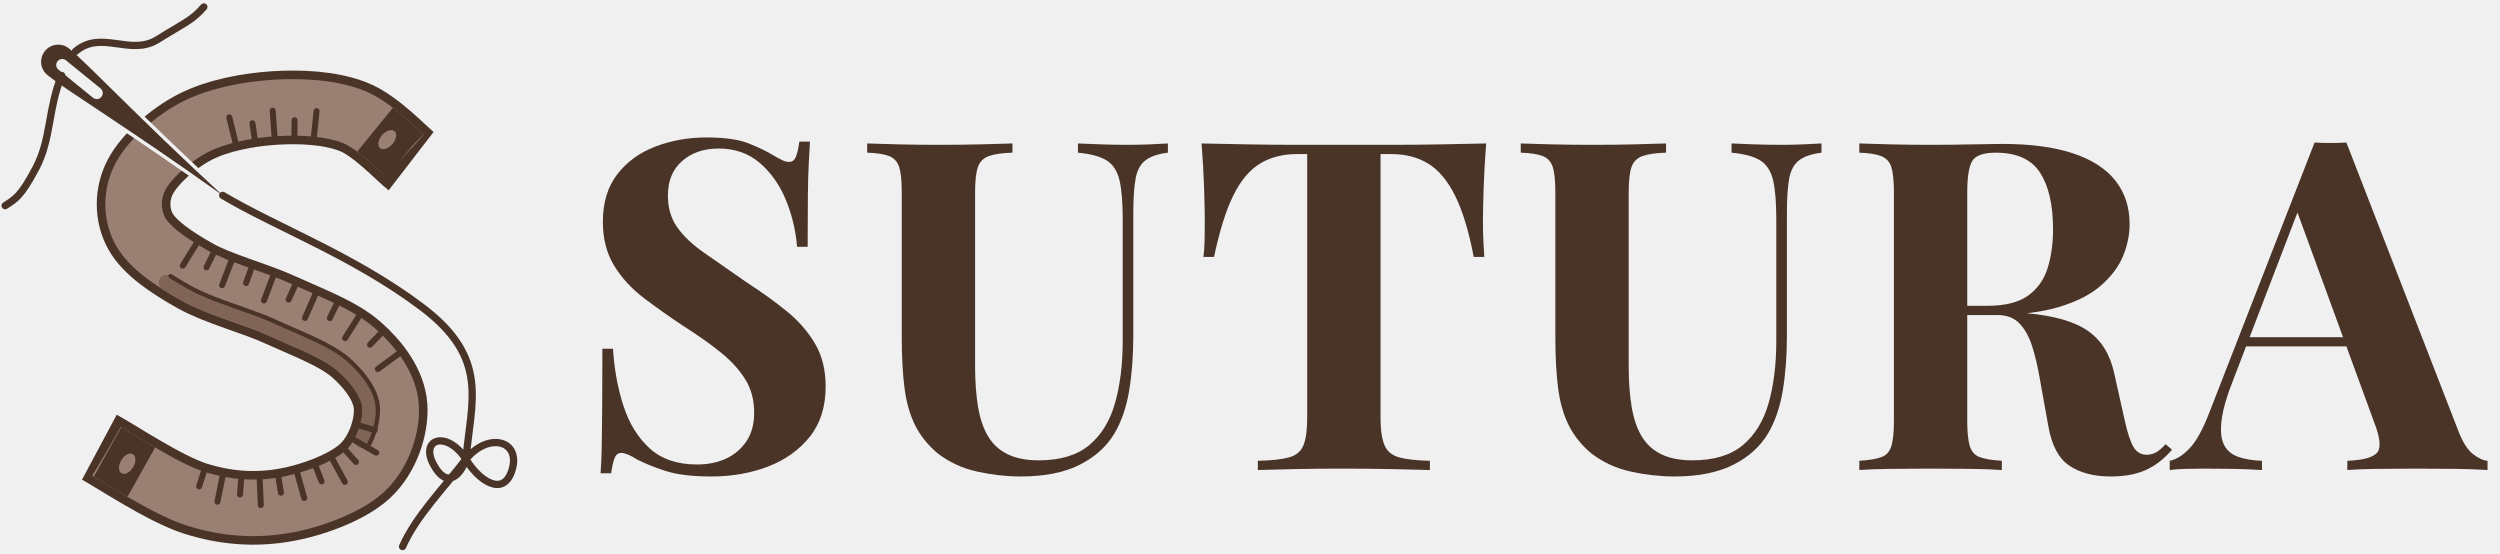
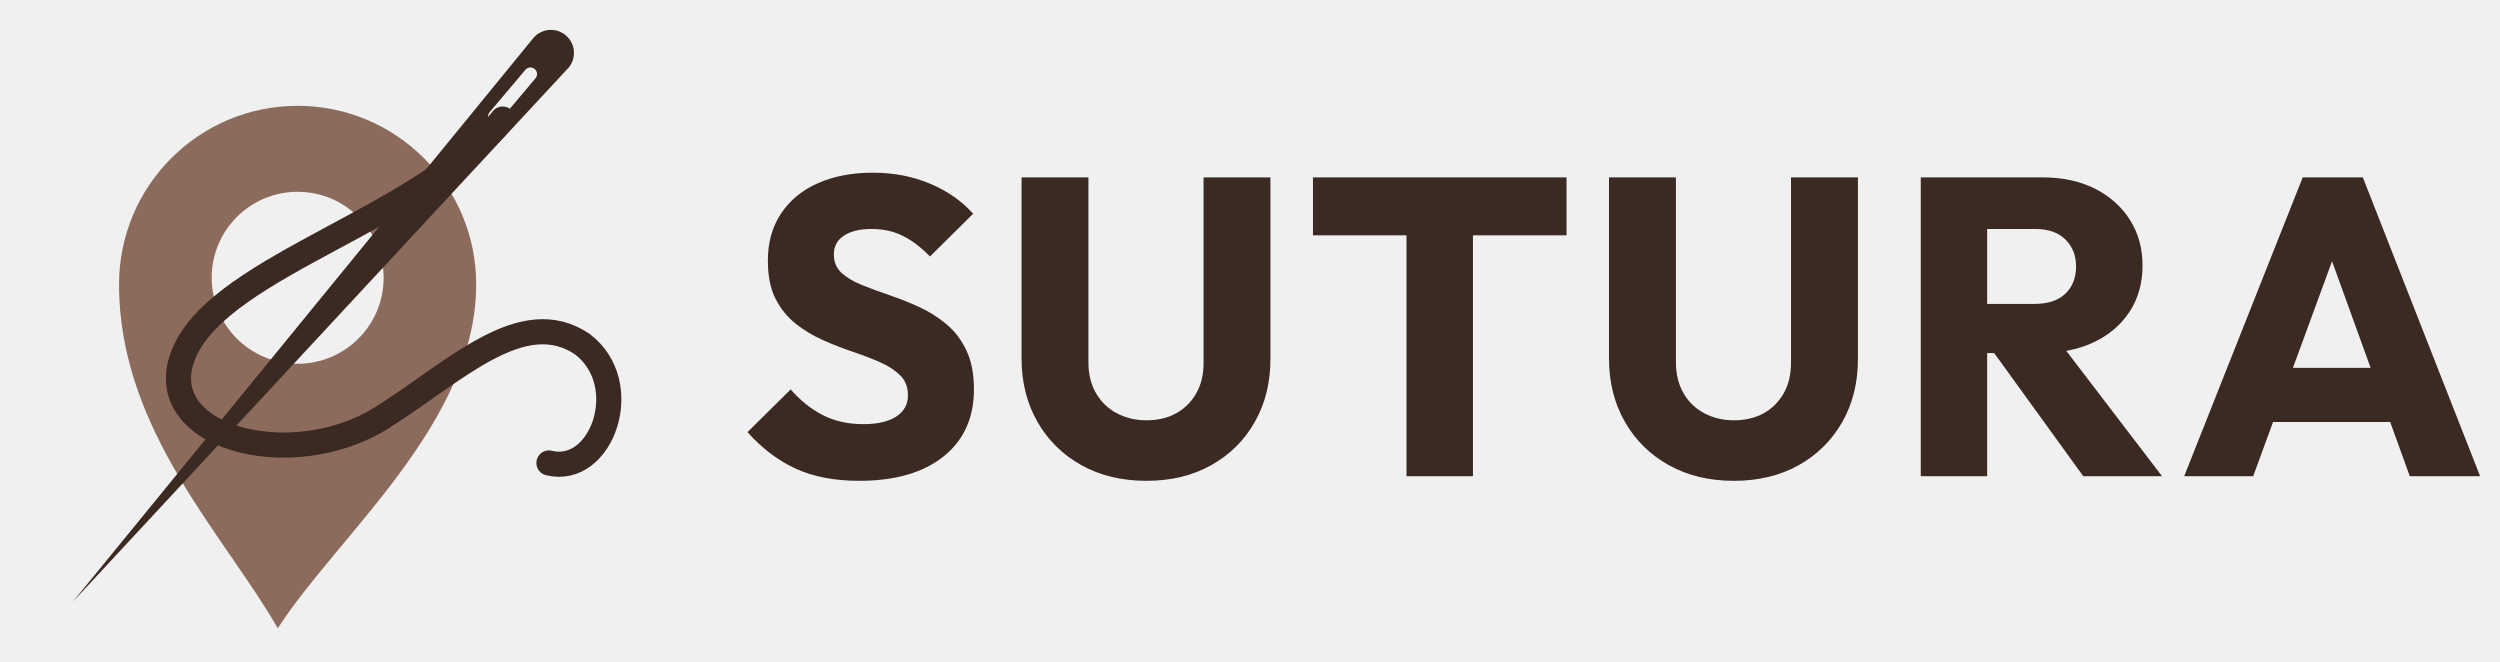
- <svg xmlns="http://www.w3.org/2000/svg" viewBox="0 0 542 120" role="img" aria-label="SUTURA">
-   <svg width="114.2" height="120" viewBox="150 92 615 646">
-     <mask id="lkg">
-       <rect x="0" y="0" width="912" height="864" fill="#fff" />
-       <path transform="translate(218 164) rotate(39.1)" d="M0 -20C28 -20 111.3 -8.5 247.4 0C111.3 8.5 28 20 0 20A20 20 0 0 1 0 -20Z" fill="#000" stroke="#000" stroke-width="8" stroke-linejoin="round" />
+ <svg xmlns="http://www.w3.org/2000/svg" viewBox="0 0 378 100" role="img" aria-label="SUTURA">
+   <g transform="translate(0 0) scale(1)">
+     <mask id="eye-l">
+       <rect width="100" height="100" fill="#fff" />
+       <path d="M80.2 11.2L74.8 17.6" stroke="#000" stroke-width="2" stroke-linecap="round" />
    </mask>
-     <g mask="url(#lkg)">
-       <path d="M630,280C618.7,271.3 588.7,238.3 562,228C535.3,217.7 500.7,216 470,218C439.3,220 404,226.7 378,240C352,253.3 324.7,277.7 314,298C303.3,318.3 303.3,342.7 314,362C324.7,381.3 350.7,398.7 378,414C405.3,429.3 446.7,439.7 478,454C509.3,468.3 544.7,481.3 566,500C587.3,518.7 604.3,542.3 606,566C607.7,589.7 597,622.7 576,642C555,661.3 513,676.7 480,682C447,687.3 413.7,685.3 378,674C342.3,662.7 284.7,624 266,614" fill="none" stroke="#4A3428" stroke-width="86" stroke-linejoin="round" />
-       <path d="M630,280C618.7,271.3 588.7,238.3 562,228C535.3,217.7 500.7,216 470,218C439.3,220 404,226.7 378,240C352,253.3 324.7,277.7 314,298C303.3,318.3 303.3,342.7 314,362C324.7,381.3 350.7,398.7 378,414C405.3,429.3 446.7,439.7 478,454C509.3,468.3 544.7,481.3 566,500C587.3,518.7 604.3,542.3 606,566C607.7,589.7 597,622.7 576,642C555,661.3 513,676.7 480,682C447,687.3 413.7,685.3 378,674C342.3,662.7 284.7,624 266,614" fill="none" stroke="#9A8073" stroke-width="66" stroke-dasharray="1198.4 1218.4" stroke-dashoffset="-10" stroke-linejoin="round" />
-       <path d="M344.3,421.9L346,422.9L347.6,424L349.3,425L351,426L352.7,427.1L354.4,428.1L356,429.1L357.7,430.1L359.4,431.1L361.1,432L362.8,433L364.6,434L366.3,434.9L367.7,435.7L369.7,436.8L371.7,437.8L373.7,438.8L375.7,439.8L377.7,440.8L379.7,441.8L381.8,442.7L383.8,443.6L385.9,444.5L388,445.4L390.1,446.3L392.2,447.1L394.3,448L396.5,448.8L398.6,449.7L400.7,450.5L402.9,451.3L405,452.1L407.2,452.9L409.3,453.7L411.5,454.5L413.6,455.3L415.8,456L417.9,456.8L420.1,457.6L422.2,458.3L424.3,459.1L426.5,459.8L428.6,460.6L430.7,461.3L432.8,462.1L434.9,462.8L437,463.6L439.1,464.3L441.1,465.1L443.1,465.8L445.2,466.6L447.2,467.3L449.2,468L451.1,468.8L453.1,469.5L455,470.3L456.9,471.1L458.7,471.8L460.6,472.6L462.4,473.3L464.1,474.1L465.9,474.9L467.6,475.6L469,476.3L470.9,477.2L472.9,478L474.9,478.9L476.8,479.8L478.8,480.6L480.7,481.5L482.7,482.4L484.6,483.2L486.6,484.1L488.5,484.9L490.4,485.8L492.3,486.6L494.3,487.4L496.2,488.3L498.1,489.1L499.9,489.9L501.8,490.8L503.7,491.6L505.5,492.4L507.4,493.3L509.2,494.1L511,494.9L512.8,495.8L514.5,496.6L516.3,497.4L518,498.3L519.7,499.1L521.4,500L523,500.8L524.7,501.6L526.3,502.5L527.9,503.3L529.4,504.2L530.9,505L532.4,505.9L533.9,506.7L535.3,507.6L536.7,508.4L538.1,509.2L539.4,510.1L540.7,510.9L542,511.8L543.2,512.6L544.4,513.5L545.6,514.3L546.7,515.2L547.7,516L548.7,516.8L549.7,517.7L550.5,518.3L551.6,519.3L552.7,520.3L553.7,521.3L554.8,522.3L555.9,523.3L556.9,524.3L557.9,525.3L558.9,526.3L559.9,527.4L560.9,528.4L561.9,529.5L562.8,530.5L563.7,531.6L564.7,532.6L565.5,533.7L566.4,534.7L567.3,535.8L568.1,536.9L568.9,537.9L569.7,539L570.5,540L571.2,541.1L571.9,542.2L572.6,543.2L573.3,544.3L573.9,545.3L574.6,546.4L575.2,547.4L575.7,548.4L576.3,549.5L576.8,550.5L577.3,551.5L577.8,552.5L578.3,553.5L578.7,554.5L579.1,555.5L579.5,556.4L579.8,557.4L580.1,558.3L580.4,559.3L580.7,560.2L580.9,561.1L581.2,562L581.4,562.9L581.5,563.7L581.7,564.6L581.8,565.4L581.9,566.3L582,567.1L582.1,567.6L582.1,568.6L582.2,569.6L582.2,570.5L582.2,571.6L582.1,572.6L582.1,573.7L582,574.8L581.9,575.9L581.8,577.1L581.7,578.3L581.6,579.5L581.4,580.7L581.2,581.9L581,583.1L580.7,584.4L580.4,585.7L580.1,586.9L579.8,588.2L579.5,589.5L579.1,590.8L578.8,592.1L578.4,593.4L577.9,594.7L577.5,596L577,597.2L576.5,598.5L576,599.8L575.5,601.1L574.9,602.3L574.4,603.6L573.8,604.8L573.2,606" fill="none" stroke="#806556" stroke-width="18" stroke-linecap="round" />
-       <path d="M349.1,414.3L350.8,415.3L352.4,416.3L354,417.3L355.7,418.3L357.3,419.3L359,420.3L360.6,421.3L362.3,422.3L364,423.3L365.6,424.2L367.3,425.2L369,426.1L370.7,427.1L372,427.8L373.9,428.8L375.8,429.8L377.7,430.8L379.6,431.7L381.5,432.7L383.5,433.6L385.5,434.5L387.5,435.4L389.5,436.2L391.5,437.1L393.5,438L395.6,438.8L397.7,439.6L399.7,440.5L401.8,441.3L403.9,442.1L406,442.9L408.1,443.7L410.3,444.5L412.4,445.2L414.5,446L416.7,446.8L418.8,447.6L420.9,448.3L423.1,449.1L425.2,449.8L427.3,450.6L429.5,451.3L431.6,452.1L433.7,452.8L435.8,453.6L437.9,454.3L440,455.1L442.1,455.9L444.2,456.6L446.3,457.4L448.3,458.1L450.3,458.9L452.4,459.6L454.3,460.4L456.3,461.2L458.3,461.9L460.2,462.7L462.1,463.5L464,464.3L465.9,465.1L467.7,465.8L469.5,466.6L471.3,467.4L472.7,468.1L474.7,469L476.6,469.8L478.5,470.7L480.5,471.6L482.4,472.4L484.3,473.3L486.3,474.1L488.2,475L490.2,475.8L492.1,476.7L494,477.5L496,478.3L497.9,479.2L499.8,480L501.7,480.9L503.6,481.7L505.5,482.6L507.4,483.4L509.2,484.2L511.1,485.1L512.9,485.9L514.8,486.8L516.6,487.6L518.4,488.5L520.2,489.3L521.9,490.2L523.7,491L525.4,491.9L527.1,492.8L528.8,493.6L530.5,494.5L532.1,495.4L533.7,496.3L535.3,497.2L536.9,498L538.4,498.9L540,499.8L541.4,500.7L542.9,501.6L544.3,502.5L545.7,503.4L547.1,504.4L548.4,505.3L549.7,506.2L550.9,507.1L552.2,508L553.3,509L554.5,509.9L555.6,510.8L556.4,511.5L557.6,512.6L558.7,513.6L559.9,514.7L561,515.7L562.1,516.8L563.2,517.9L564.3,519L565.4,520.1L566.5,521.2L567.5,522.3L568.5,523.4L569.5,524.5L570.5,525.7L571.5,526.8L572.5,527.9L573.4,529.1L574.3,530.2L575.2,531.4L576.1,532.5L577,533.7L577.8,534.8L578.6,536L579.4,537.1L580.2,538.3L580.9,539.5L581.6,540.6L582.3,541.8L583,542.9L583.6,544.1L584.3,545.3L584.9,546.4L585.4,547.6L586,548.7L586.5,549.9L587,551L587.4,552.1L587.9,553.3L588.3,554.4L588.7,555.5L589,556.6L589.3,557.7L589.6,558.8L589.9,559.9L590.2,561L590.4,562.1L590.6,563.1L590.7,564.2L590.9,565.2L591,566.3L591,567L591.1,568.2L591.1,569.3L591.2,570.5L591.2,571.7L591.1,572.9L591.1,574.1L591,575.4L590.9,576.7L590.8,578L590.6,579.3L590.5,580.7L590.3,582L590,583.4L589.8,584.8L589.5,586.2L589.2,587.6L588.9,589L588.6,590.4L588.2,591.8L587.8,593.3L587.4,594.7L586.9,596.1L586.5,597.5L586,599L585.4,600.4L584.9,601.8L584.3,603.2L583.8,604.6L583.2,606L582.5,607.4L581.9,608.7L581.2,610.1" fill="none" stroke="#4A3428" stroke-width="5" stroke-linecap="round" />
-       <path d="M622.2,273.2L621.1,272.3L620,271.2L618.9,270.2L617.8,269.1L616.6,268L615.4,266.9L614.1,265.7L612.8,264.6L611.5,263.4L610.2,262.2L608.8,260.9L607.5,259.7L606.1,258.4L604.7,257.2L603.2,255.9L601.8,254.6L600.3,253.3L598.8,252.1L597.3,250.8L595.7,249.5L594.2,248.3L592.6,247L591.1,245.8L589.5,244.6L587.9,243.3" fill="none" stroke="#4A3428" stroke-width="66" />
-       <ellipse cx="602.1" cy="254.9" rx="8" ry="13" transform="rotate(-139 602.1 254.9)" fill="#9A8073" />
-       <path d="M315,643.1L312.5,641.7L310,640.2L307.5,638.7L305,637.3L302.6,635.8L300.2,634.4L297.9,633L295.6,631.6L293.3,630.2L291.1,628.9L289,627.6L286.9,626.3L284.8,625.1L282.8,623.9L280.9,622.7L279.1,621.6L277.3,620.5L275.5,619.5" fill="none" stroke="#4A3428" stroke-width="66" />
-       <ellipse cx="298.5" cy="633.3" rx="8" ry="13" transform="rotate(-149 298.5 633.3)" fill="#9A8073" />
-       <path d="M516.5,251.4L519.6,221.6M493.8,250.3L493.9,232.3M470.5,251L468.4,221.1M447.4,253.6L444.7,235.8M424.9,258L417.7,228.9M379.2,376.4L363.4,402M399.1,387.8L391.1,404M420.1,396.9L409.3,424.9M443.4,405.3L437.3,422.3M468.8,414.6L458.2,442.6M494.4,425.2L487,441.6M518.1,435.7L506.1,463.1M543,447L535.1,463.2M568.9,461.3L552.9,486.6M594.4,481.3L582,494.3M615.4,504.9L591.2,522.7M570.3,588.9L587.6,594M563.3,605.4L589.2,620.4M553.5,617.8L565.6,631.2M538.3,628.2L552.6,654.5M518.9,637.2L525.5,653.9M497.1,644.4L505.2,673.3M475.1,649.4L478,667.1M453.2,651.6L454.5,681.6M431.6,651.3L430.2,669.2M409.8,648.2L403.9,677.6M388,642.5L382.5,659.7" fill="none" stroke="#4A3428" stroke-width="7" stroke-linecap="round" />
-     </g>
-     <path transform="translate(218 164) rotate(39.1)" fill-rule="evenodd" fill="#4A3428" d="M0 -20C28 -20 111.3 -8.5 247.4 0C111.3 8.5 28 20 0 20A20 20 0 0 1 0 -20ZM6 -7H58A7 7 0 0 1 58 7H6A7 7 0 0 1 6 -7Z" />
-     <path d="M238 152C268 126 302 158 334 138S374 116 388 100M222 180C206 218 210 254 192 288S168 324 156 332M410 320C474 358 562 390 642 450S700 560 694 628M694 628C672 594 640 604 656 634S688 646 694 628M694 628C720 596 758 606 748 640S708 652 694 628M694 628C668 662 636 694 620 730" fill="none" stroke="#4A3428" stroke-width="8.5" stroke-linecap="round" stroke-linejoin="round" />
-   </svg>
-   <path fill="#4A3428" transform="translate(124.7 101.9)" d="M28.40-72.10L28.40-72.10Q34.30-72.10 37.50-70.85Q40.70-69.60 43-68.20L43-68.20Q44.20-67.50 44.95-67.15Q45.70-66.80 46.40-66.80L46.40-66.80Q47.40-66.80 47.85-67.90Q48.30-69 48.60-71.20L48.60-71.20L50.90-71.20Q50.80-69.30 50.65-66.65Q50.50-64 50.45-59.70Q50.40-55.40 50.40-48.40L50.40-48.40L48.10-48.40Q47.70-53.60 45.70-58.50Q43.70-63.40 40.05-66.55Q36.40-69.70 31.10-69.70L31.10-69.70Q26.30-69.70 23.20-67Q20.10-64.30 20.10-59.50L20.10-59.50Q20.10-55.50 22.10-52.65Q24.10-49.80 27.95-47.10Q31.80-44.40 37.30-40.60L37.30-40.60Q42.10-37.50 45.90-34.40Q49.70-31.30 52-27.40Q54.30-23.50 54.30-18.10L54.30-18.10Q54.30-11.50 50.85-7.20Q47.40-2.90 41.80-0.75Q36.20 1.40 29.50 1.40L29.50 1.40Q23.30 1.40 19.60 0.20Q15.90-1 13.40-2.30L13.40-2.30Q11.20-3.70 10-3.70L10-3.70Q9-3.70 8.55-2.60Q8.10-1.50 7.80 0.70L7.80 0.70L5.50 0.70Q5.70-1.70 5.75-4.90Q5.80-8.10 5.85-13.25Q5.90-18.40 5.90-26.30L5.90-26.30L8.20-26.30Q8.60-19.70 10.45-13.95Q12.30-8.20 16.15-4.70Q20-1.20 26.40-1.20L26.40-1.20Q29.90-1.20 32.65-2.45Q35.40-3.70 37.10-6.20Q38.80-8.70 38.80-12.40L38.80-12.40Q38.80-16.60 36.85-19.70Q34.90-22.80 31.55-25.50Q28.20-28.20 23.80-31L23.80-31Q19.10-34.10 15-37.20Q10.90-40.30 8.45-44.30Q6-48.30 6-53.80L6-53.80Q6-60.10 9.15-64.15Q12.30-68.20 17.45-70.15Q22.60-72.10 28.40-72.10ZM128.50-70.80L128.50-70.80L128.50-68.80Q125.30-68.40 123.65-67.15Q122-65.90 121.50-63.20Q121-60.50 121-55.60L121-55.60L121-29.10Q121-22.60 120.10-17.20Q119.20-11.80 116.90-7.90L116.90-7.90Q114.30-3.60 109.30-1.10Q104.30 1.40 96.60 1.40L96.60 1.40Q92 1.40 87.20 0.35Q82.40-0.70 78.60-3.60L78.60-3.60Q75.40-6.30 73.70-9.70Q72-13.10 71.40-17.75Q70.80-22.40 70.80-28.80L70.80-28.80L70.80-60.20Q70.80-63.90 70.25-65.65Q69.70-67.40 68.10-68.05Q66.50-68.70 63.30-68.80L63.30-68.80L63.30-70.80Q65.80-70.70 70.05-70.60Q74.30-70.50 78.90-70.50L78.90-70.50Q83.50-70.50 87.75-70.60Q92-70.70 94.80-70.80L94.80-70.80L94.80-68.80Q91.40-68.70 89.65-68.05Q87.90-67.40 87.30-65.65Q86.70-63.90 86.70-60.20L86.70-60.20L86.70-22.50Q86.70-17.50 87.35-13.65Q88-9.80 89.55-7.25Q91.10-4.70 93.80-3.40Q96.50-2.10 100.50-2.10L100.50-2.10Q107.50-2.10 111.45-5.40Q115.40-8.70 117.05-14.55Q118.70-20.40 118.70-28L118.70-28L118.70-54.40Q118.70-59.90 118-62.85Q117.30-65.80 115.25-67.10Q113.20-68.40 109-68.80L109-68.80L109-70.80Q110.90-70.70 114-70.60Q117.10-70.50 119.80-70.50L119.80-70.50Q122.20-70.50 124.55-70.60Q126.90-70.70 128.50-70.80ZM197.50-70.80L197.50-70.80Q197.10-65.70 196.95-61Q196.80-56.30 196.80-53.80L196.80-53.80Q196.80-51.60 196.90-49.60Q197-47.60 197.10-46.20L197.10-46.20L194.80-46.20Q193.20-54.60 190.75-59.50Q188.30-64.40 184.90-66.45Q181.50-68.50 176.90-68.50L176.90-68.50L174.60-68.50L174.60-11.40Q174.60-7.40 175.45-5.40Q176.30-3.40 178.60-2.75Q180.90-2.10 185.30-2L185.30-2L185.30 0Q182.20-0.10 177.05-0.20Q171.90-0.30 166.30-0.30L166.30-0.30Q160.80-0.30 155.90-0.20Q151-0.10 148 0L148 0L148-2Q152.50-2.10 154.80-2.75Q157.10-3.40 157.90-5.40Q158.70-7.40 158.70-11.40L158.70-11.40L158.70-68.50L156.50-68.50Q151.90-68.50 148.50-66.45Q145.10-64.40 142.70-59.55Q140.30-54.70 138.50-46.20L138.50-46.20L136.20-46.20Q136.40-47.60 136.45-49.60Q136.50-51.60 136.50-53.80L136.50-53.80Q136.50-56.30 136.35-61Q136.20-65.70 135.80-70.80L135.80-70.80Q140.40-70.70 145.85-70.60Q151.30-70.50 156.80-70.50Q162.30-70.50 166.70-70.50L166.70-70.50Q171.20-70.50 176.65-70.50Q182.10-70.50 187.60-70.60Q193.10-70.70 197.50-70.80ZM270.20-70.80L270.20-70.80L270.20-68.80Q267-68.40 265.35-67.15Q263.70-65.90 263.20-63.20Q262.70-60.50 262.70-55.60L262.70-55.60L262.70-29.10Q262.70-22.60 261.80-17.20Q260.90-11.80 258.60-7.90L258.60-7.90Q256-3.60 251.00-1.10Q246.00 1.40 238.30 1.40L238.30 1.40Q233.70 1.40 228.90 0.35Q224.10-0.70 220.30-3.60L220.30-3.60Q217.10-6.30 215.40-9.70Q213.70-13.10 213.10-17.75Q212.50-22.40 212.50-28.80L212.50-28.80L212.50-60.20Q212.50-63.90 211.95-65.65Q211.40-67.40 209.80-68.05Q208.20-68.70 205.00-68.80L205.00-68.80L205.00-70.80Q207.50-70.70 211.75-70.60Q216.00-70.50 220.60-70.50L220.60-70.50Q225.20-70.50 229.45-70.60Q233.70-70.70 236.50-70.80L236.50-70.80L236.50-68.80Q233.10-68.70 231.35-68.05Q229.60-67.40 229.00-65.65Q228.40-63.90 228.40-60.20L228.40-60.20L228.40-22.50Q228.40-17.50 229.05-13.65Q229.70-9.80 231.25-7.25Q232.80-4.70 235.50-3.40Q238.20-2.10 242.20-2.10L242.20-2.10Q249.20-2.10 253.15-5.40Q257.10-8.70 258.75-14.55Q260.40-20.40 260.40-28L260.40-28L260.40-54.40Q260.40-59.90 259.70-62.85Q259-65.80 256.95-67.10Q254.90-68.40 250.70-68.80L250.70-68.80L250.70-70.80Q252.60-70.70 255.70-70.60Q258.80-70.50 261.50-70.50L261.50-70.50Q263.90-70.50 266.25-70.60Q268.60-70.70 270.20-70.80ZM278.40-68.80L278.40-70.80Q280.90-70.70 285.15-70.60Q289.40-70.50 293.60-70.50L293.60-70.50Q298.40-70.50 302.90-70.60Q307.40-70.70 309.30-70.70L309.30-70.70Q318.60-70.70 324.75-68.65Q330.90-66.60 333.95-62.70Q337-58.80 337-53.30L337-53.30Q337-49.90 335.60-46.45Q334.20-43 330.85-40.05Q327.50-37.10 321.70-35.35Q315.90-33.60 307.10-33.60L307.10-33.60L297.50-33.60L297.50-35.60L306.10-35.60Q312-35.60 315.05-37.85Q318.10-40.10 319.25-43.85Q320.40-47.60 320.40-52.20L320.40-52.20Q320.40-60.10 317.60-64.45Q314.80-68.80 308-68.80L308-68.80Q304.10-68.80 302.95-67.10Q301.80-65.40 301.80-60.20L301.80-60.20L301.80-10.60Q301.80-7 302.35-5.20Q302.90-3.40 304.50-2.80Q306.10-2.20 309.30-2L309.30-2L309.30 0Q306.60-0.20 302.50-0.25Q298.40-0.30 294.20-0.30L294.20-0.30Q289.40-0.30 285.15-0.25Q280.90-0.20 278.40 0L278.40 0L278.40-2Q281.60-2.20 283.20-2.80Q284.80-3.40 285.35-5.20Q285.90-7 285.90-10.60L285.90-10.60L285.90-60.20Q285.90-63.90 285.35-65.65Q284.80-67.40 283.15-68.05Q281.50-68.70 278.40-68.80L278.40-68.80ZM297.50-33.60L297.30-35.30Q301.60-35.20 304.75-34.90Q307.90-34.60 310.30-34.35Q312.70-34.10 314.60-34L314.60-34Q323.70-33.20 328.05-30.10Q332.40-27 333.70-20.80L333.70-20.80L336-10.50Q336.90-6.50 337.90-4.90Q338.90-3.30 340.80-3.30L340.80-3.30Q342.10-3.40 342.95-3.95Q343.80-4.50 344.80-5.60L344.80-5.60L346.20-4.40Q343.50-1.30 340.40 0.05Q337.30 1.40 332.90 1.40L332.90 1.40Q327.50 1.40 324-0.90Q320.50-3.20 319.40-9.40L319.40-9.40L317.60-19.40Q316.90-23.60 315.90-26.75Q314.90-29.90 313.15-31.75Q311.40-33.60 308.30-33.60L308.30-33.60L297.50-33.60ZM384-71L384-71L408.30-8.40Q409.70-4.80 411.45-3.45Q413.20-2.10 414.60-2L414.60-2L414.60 0Q411.60-0.20 407.55-0.25Q403.50-0.30 399.40-0.30L399.40-0.30Q394.80-0.30 390.70-0.25Q386.60-0.20 384.20 0L384.20 0L384.20-2Q389.30-2.20 390.65-3.75Q392-5.30 390-10.40L390-10.40L373-56.90L374.80-59.50L359.60-19.90Q357.40-14.40 356.95-10.90Q356.50-7.40 357.45-5.50Q358.40-3.60 360.55-2.85Q362.70-2.10 365.70-2L365.70-2L365.70 0Q362.40-0.20 359.40-0.25Q356.40-0.30 353.30-0.30L353.30-0.30Q351.10-0.30 349.15-0.25Q347.20-0.20 345.70 0L345.70 0L345.70-2Q347.80-2.40 350-4.70Q352.20-7 354.30-12.50L354.30-12.50L377.10-71Q378.70-70.90 380.55-70.90Q382.40-70.90 384-71ZM362.20-28.80L391-28.80L391-26.80L361.20-26.80L362.20-28.80Z" />
+     <path fill="#8C6B5D" fill-rule="evenodd" d="M42 95C34 81 18 65 18 43A27 27 0 1 1 72 43C72 64 51 81 42 95ZM45 29A13 13 0 1 0 45.01 29Z" />
+     <path fill="#3B2A21" mask="url(#eye-l)" d="M11 91L80.6 5.8A3.4 3.4 0 0 1 86 10.2Z" />
+     <path fill="none" stroke="#3B2A21" stroke-width="3.8" stroke-linecap="round" d="M76 18C64 33 34 40 28 53C22 66 44 72 58 63C69 56 79 46 88 52C96 58 91 72 83 70" />
+   </g>
+   <path fill="#3B2A21" transform="translate(112 0)" d="M17.92 72.70L17.92 72.70Q12.35 72.70 8.35 70.88Q4.35 69.06 1.02 65.34L1.02 65.34L7.55 58.88Q9.73 61.38 12.38 62.75Q15.04 64.13 18.56 64.13L18.56 64.13Q21.76 64.13 23.52 62.98Q25.28 61.82 25.28 59.78L25.28 59.78Q25.28 57.92 24.13 56.77Q22.98 55.62 21.09 54.78Q19.20 53.95 16.93 53.18Q14.66 52.42 12.42 51.42Q10.18 50.43 8.29 48.93Q6.40 47.42 5.25 45.15Q4.10 42.88 4.10 39.42L4.10 39.42Q4.10 35.26 6.11 32.26Q8.13 29.25 11.71 27.68Q15.30 26.11 19.97 26.11L19.97 26.11Q24.70 26.11 28.64 27.78Q32.58 29.44 35.14 32.32L35.14 32.32L28.61 38.78Q26.56 36.67 24.48 35.65Q22.40 34.62 19.78 34.62L19.78 34.62Q17.15 34.62 15.62 35.62Q14.08 36.61 14.08 38.46L14.08 38.46Q14.08 40.19 15.23 41.25Q16.38 42.30 18.27 43.07Q20.16 43.84 22.43 44.61Q24.70 45.38 26.94 46.40Q29.18 47.42 31.07 48.99Q32.96 50.56 34.11 52.96Q35.26 55.36 35.26 58.88L35.26 58.88Q35.26 65.34 30.66 69.02Q26.05 72.70 17.92 72.70ZM61.34 72.70L61.34 72.70Q55.77 72.70 51.52 70.34Q47.26 67.97 44.86 63.78Q42.46 59.58 42.46 54.21L42.46 54.21L42.46 26.82L52.57 26.82L52.57 54.78Q52.57 57.47 53.72 59.46Q54.88 61.44 56.89 62.50Q58.91 63.55 61.34 63.55L61.34 63.55Q63.90 63.55 65.82 62.50Q67.74 61.44 68.86 59.49Q69.98 57.54 69.98 54.85L69.98 54.85L69.98 26.82L80.09 26.82L80.09 54.27Q80.09 59.65 77.72 63.81Q75.36 67.97 71.13 70.34Q66.91 72.70 61.34 72.70ZM110.71 72L100.66 72L100.66 27.46L110.71 27.46L110.71 72ZM124.86 35.58L86.52 35.58L86.52 26.82L124.86 26.82L124.86 35.58ZM150.16 72.70L150.16 72.70Q144.60 72.70 140.34 70.34Q136.08 67.97 133.68 63.78Q131.28 59.58 131.28 54.21L131.28 54.21L131.28 26.82L141.40 26.82L141.40 54.78Q141.40 57.47 142.55 59.46Q143.70 61.44 145.72 62.50Q147.73 63.55 150.16 63.55L150.16 63.55Q152.72 63.55 154.64 62.50Q156.56 61.44 157.68 59.49Q158.80 57.54 158.80 54.85L158.80 54.85L158.80 26.82L168.92 26.82L168.92 54.27Q168.92 59.65 166.55 63.81Q164.18 67.97 159.96 70.34Q155.73 72.70 150.16 72.70ZM196.53 53.38L186.10 53.38L186.10 45.95L195.63 45.95Q198.64 45.95 200.27 44.42Q201.90 42.88 201.90 40.26L201.90 40.26Q201.90 37.82 200.30 36.22Q198.70 34.62 195.70 34.62L195.70 34.62L186.10 34.62L186.10 26.82L196.85 26.82Q201.33 26.82 204.72 28.51Q208.11 30.21 210.03 33.22Q211.95 36.22 211.95 40.13L211.95 40.13Q211.95 44.10 210.03 47.07Q208.11 50.05 204.66 51.71Q201.20 53.38 196.53 53.38L196.53 53.38ZM188.46 72L178.42 72L178.42 26.82L188.46 26.82L188.46 72ZM214.90 72L202.99 72L188.91 52.54L198.13 50.05L214.90 72ZM228.68 72L218.25 72L236.17 26.82L245.26 26.82L262.99 72L252.36 72L238.80 34.50L242.44 34.50L228.68 72ZM253.07 63.81L228.43 63.81L228.43 55.62L253.07 55.62L253.07 63.81Z" />
</svg>
